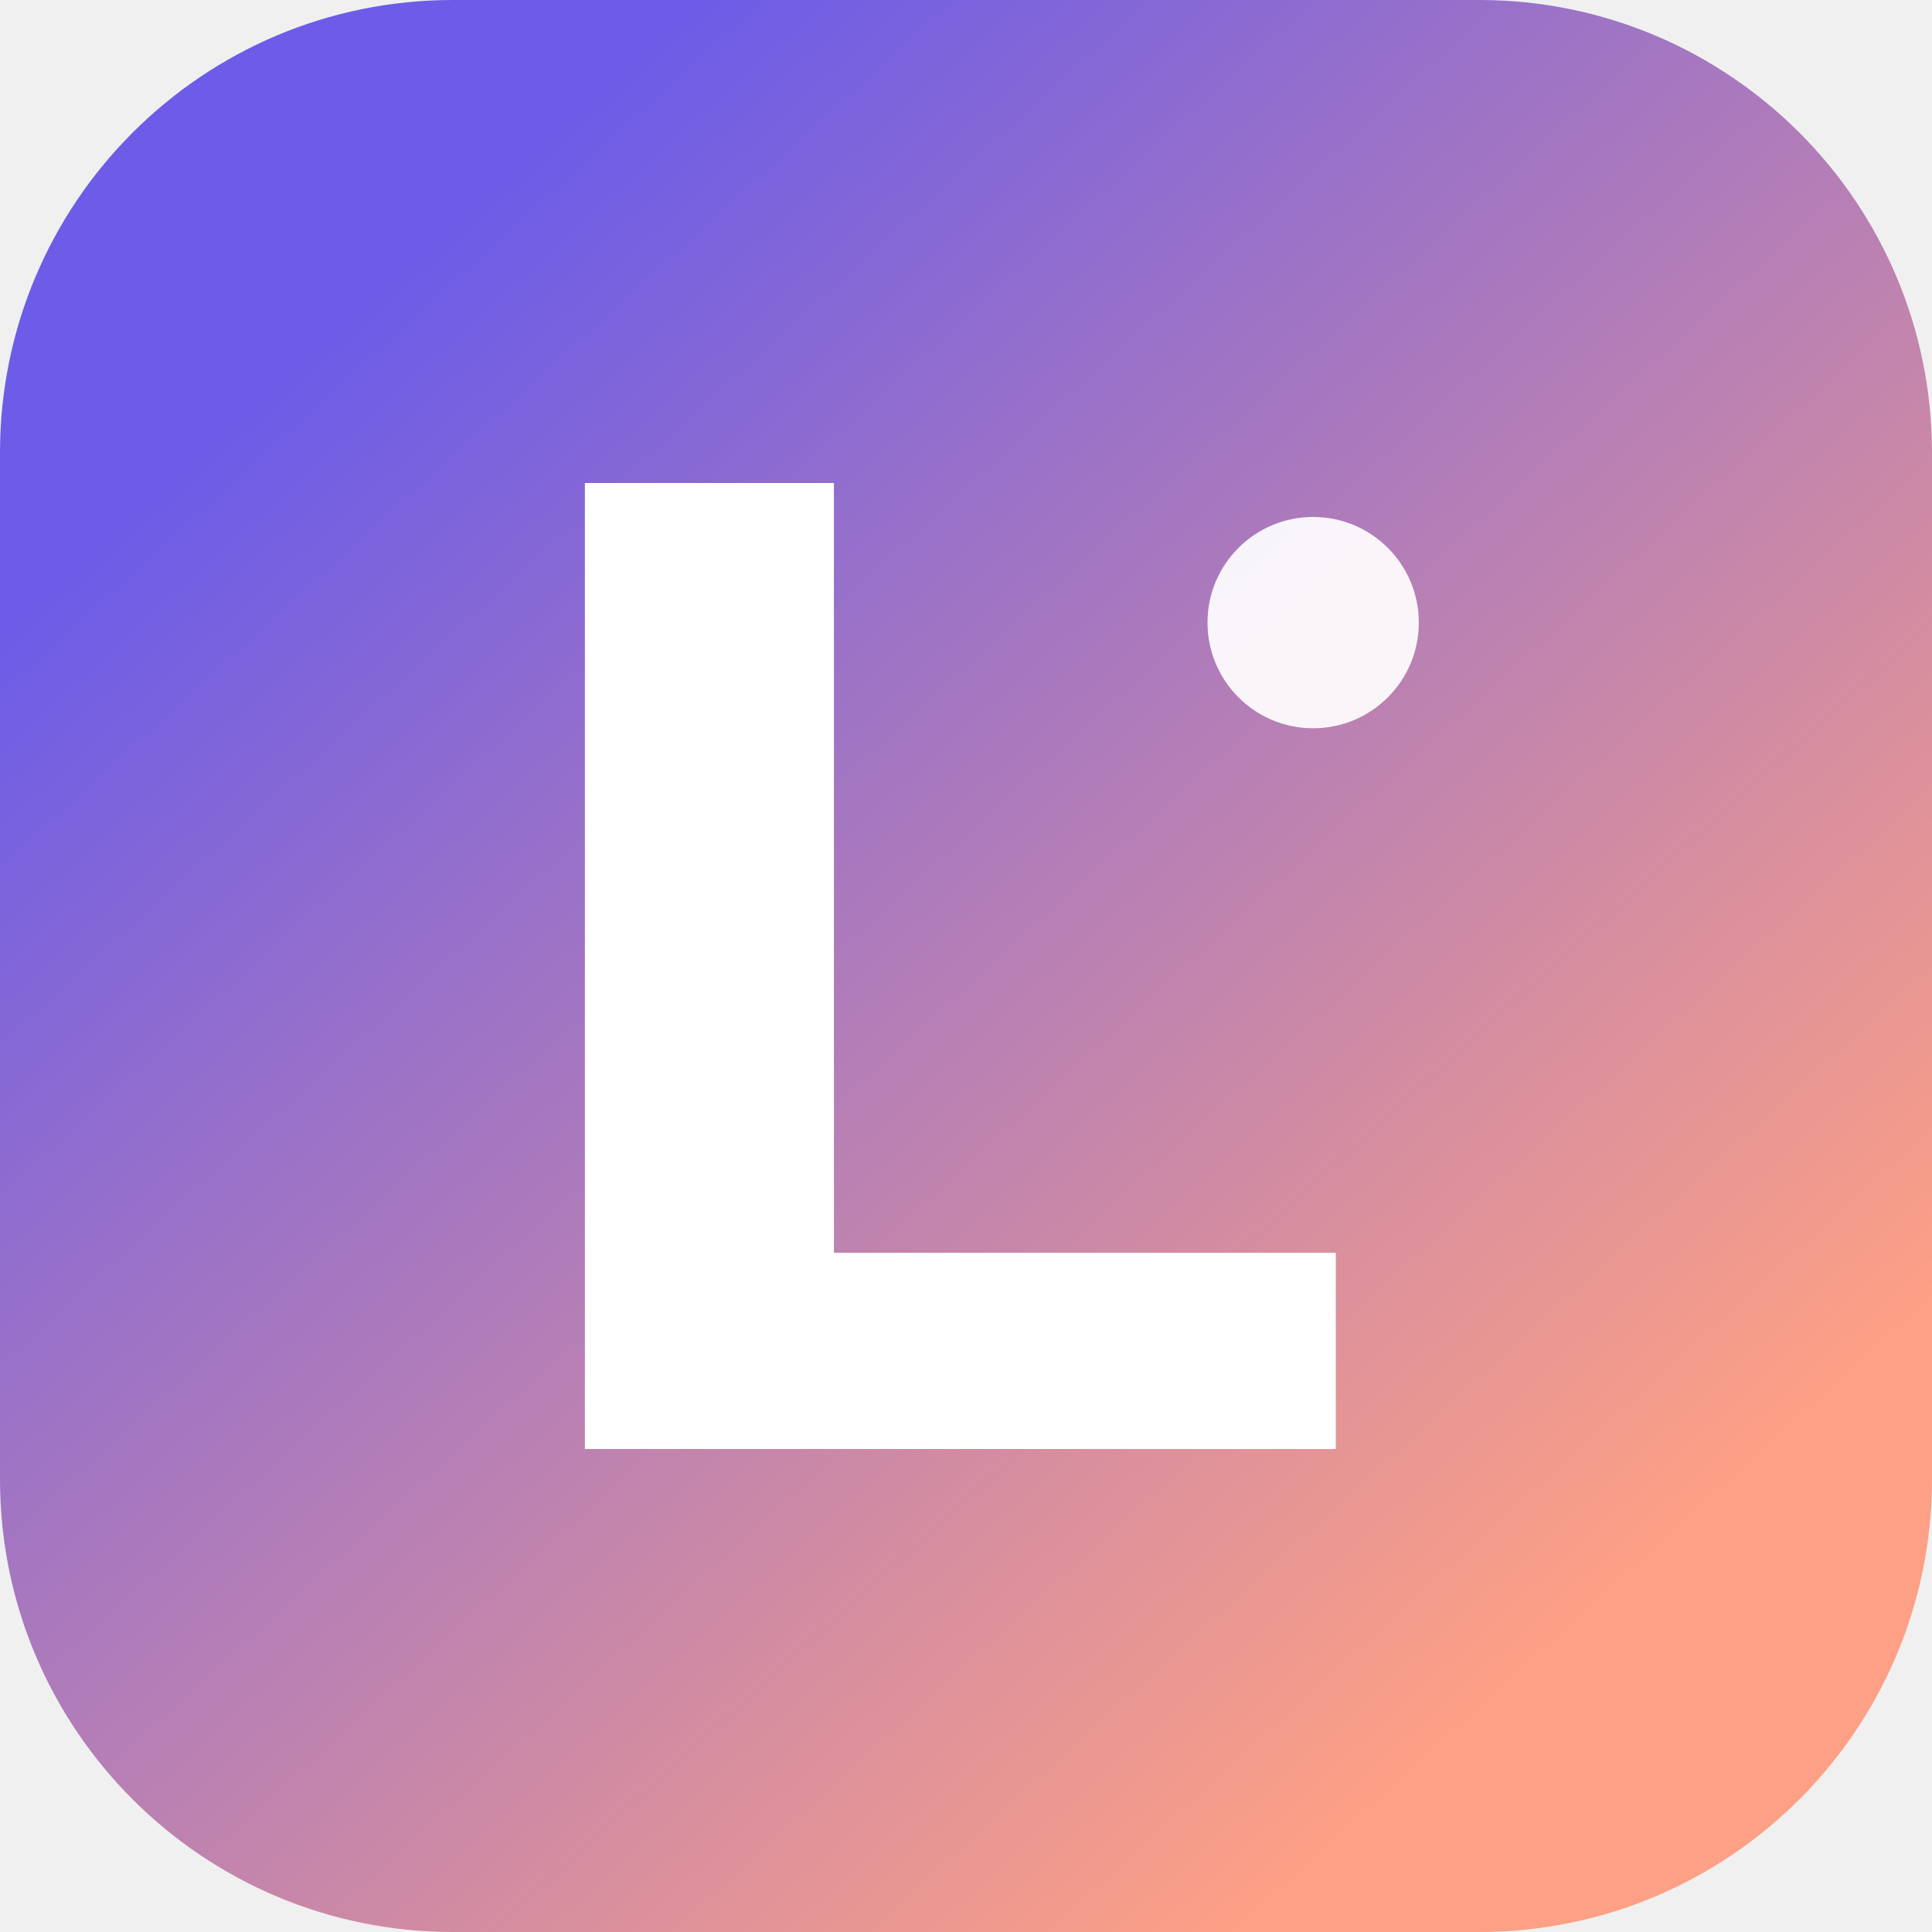
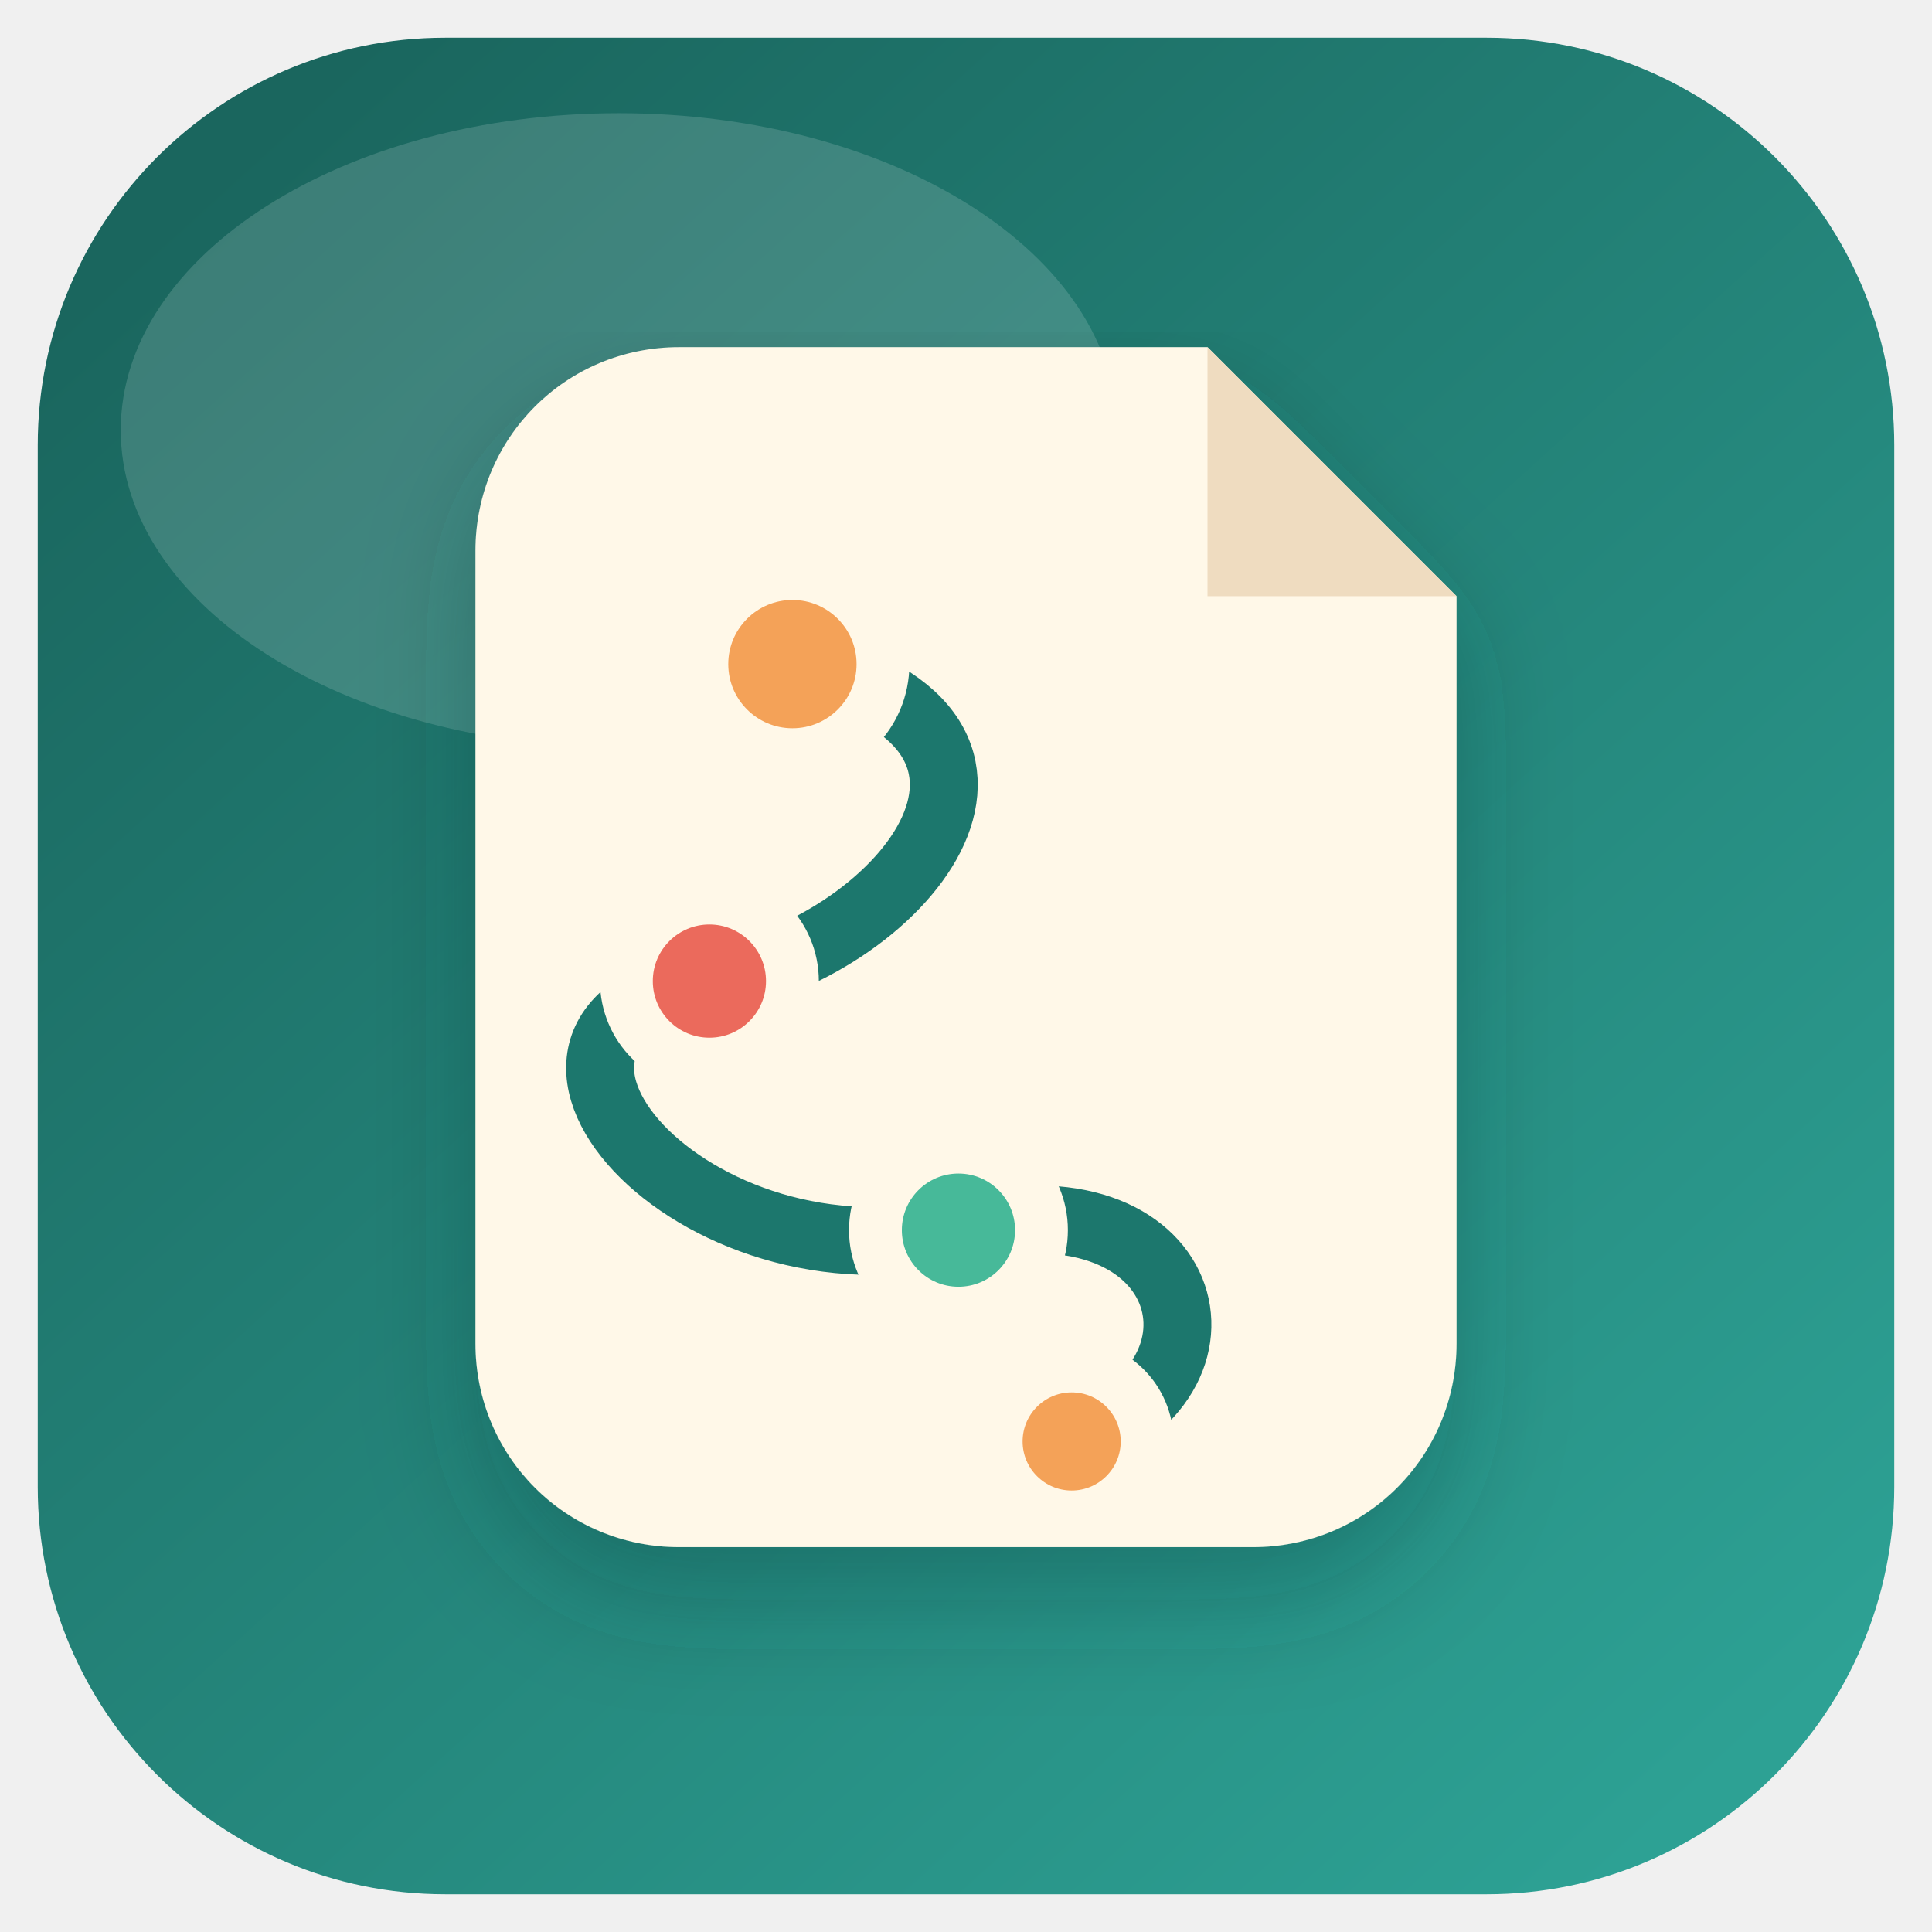
<svg xmlns="http://www.w3.org/2000/svg" viewBox="0 0 512 512" role="img" aria-label="LifeLog">
  <defs>
-     <linearGradient id="g" x1="96" y1="80" x2="416" y2="432" gradientUnits="userSpaceOnUse">
-       <stop stop-color="#6C5CE7" />
-       <stop offset="1" stop-color="#FDA085" />
+     <linearGradient id="bg" x1="64" y1="40" x2="456" y2="472" gradientUnits="userSpaceOnUse">
+       <stop stop-color="#1A665E" />
+       <stop offset="1" stop-color="#2DA194" />
    </linearGradient>
+     <filter id="shadow" x="82" y="74" width="350" height="388" filterUnits="userSpaceOnUse" color-interpolation-filters="sRGB">
+       <feDropShadow dx="0" dy="14" stdDeviation="14" flood-color="#0C3A36" flood-opacity=".28" />
+     </filter>
  </defs>
-   <rect width="512" height="512" rx="120" fill="url(#g)" />
-   <path d="M155 128h66v204h133v52H155V128Z" fill="white" />
-   <circle cx="348" cy="165" r="28" fill="white" opacity=".92" />
+   <rect x="10" y="10" width="492" height="492" rx="108" fill="url(#bg)" />
+   <ellipse cx="164" cy="114" rx="132" ry="84" fill="#FFFFFF" opacity=".15" />
+   <g filter="url(#shadow)">
+     <path d="M180 92h140l66 66v198c0 30-24 54-54 54H180c-30 0-54-24-54-54V146c0-30 24-54 54-54Z" fill="#FFF8E8" />
+     <path d="M320 92v66h66L320 92Z" fill="#EFDCC0" />
+     <path d="M212 176c74 18 26 76-24 84-68 12-4 84 66 66 62-16 78 40 30 56" fill="none" stroke="#1F776D" stroke-width="18" stroke-linecap="round" stroke-linejoin="round" />
+     <circle cx="210" cy="176" r="24" fill="#F4A259" stroke="#FFF8E8" stroke-width="14" />
+     <circle cx="188" cy="260" r="22" fill="#EB6B5B" stroke="#FFF8E8" stroke-width="14" />
+     <circle cx="254" cy="326" r="22" fill="#46B999" stroke="#FFF8E8" stroke-width="14" />
+     <circle cx="284" cy="382" r="20" fill="#F4A259" stroke="#FFF8E8" stroke-width="14" />
+   </g>
</svg>
